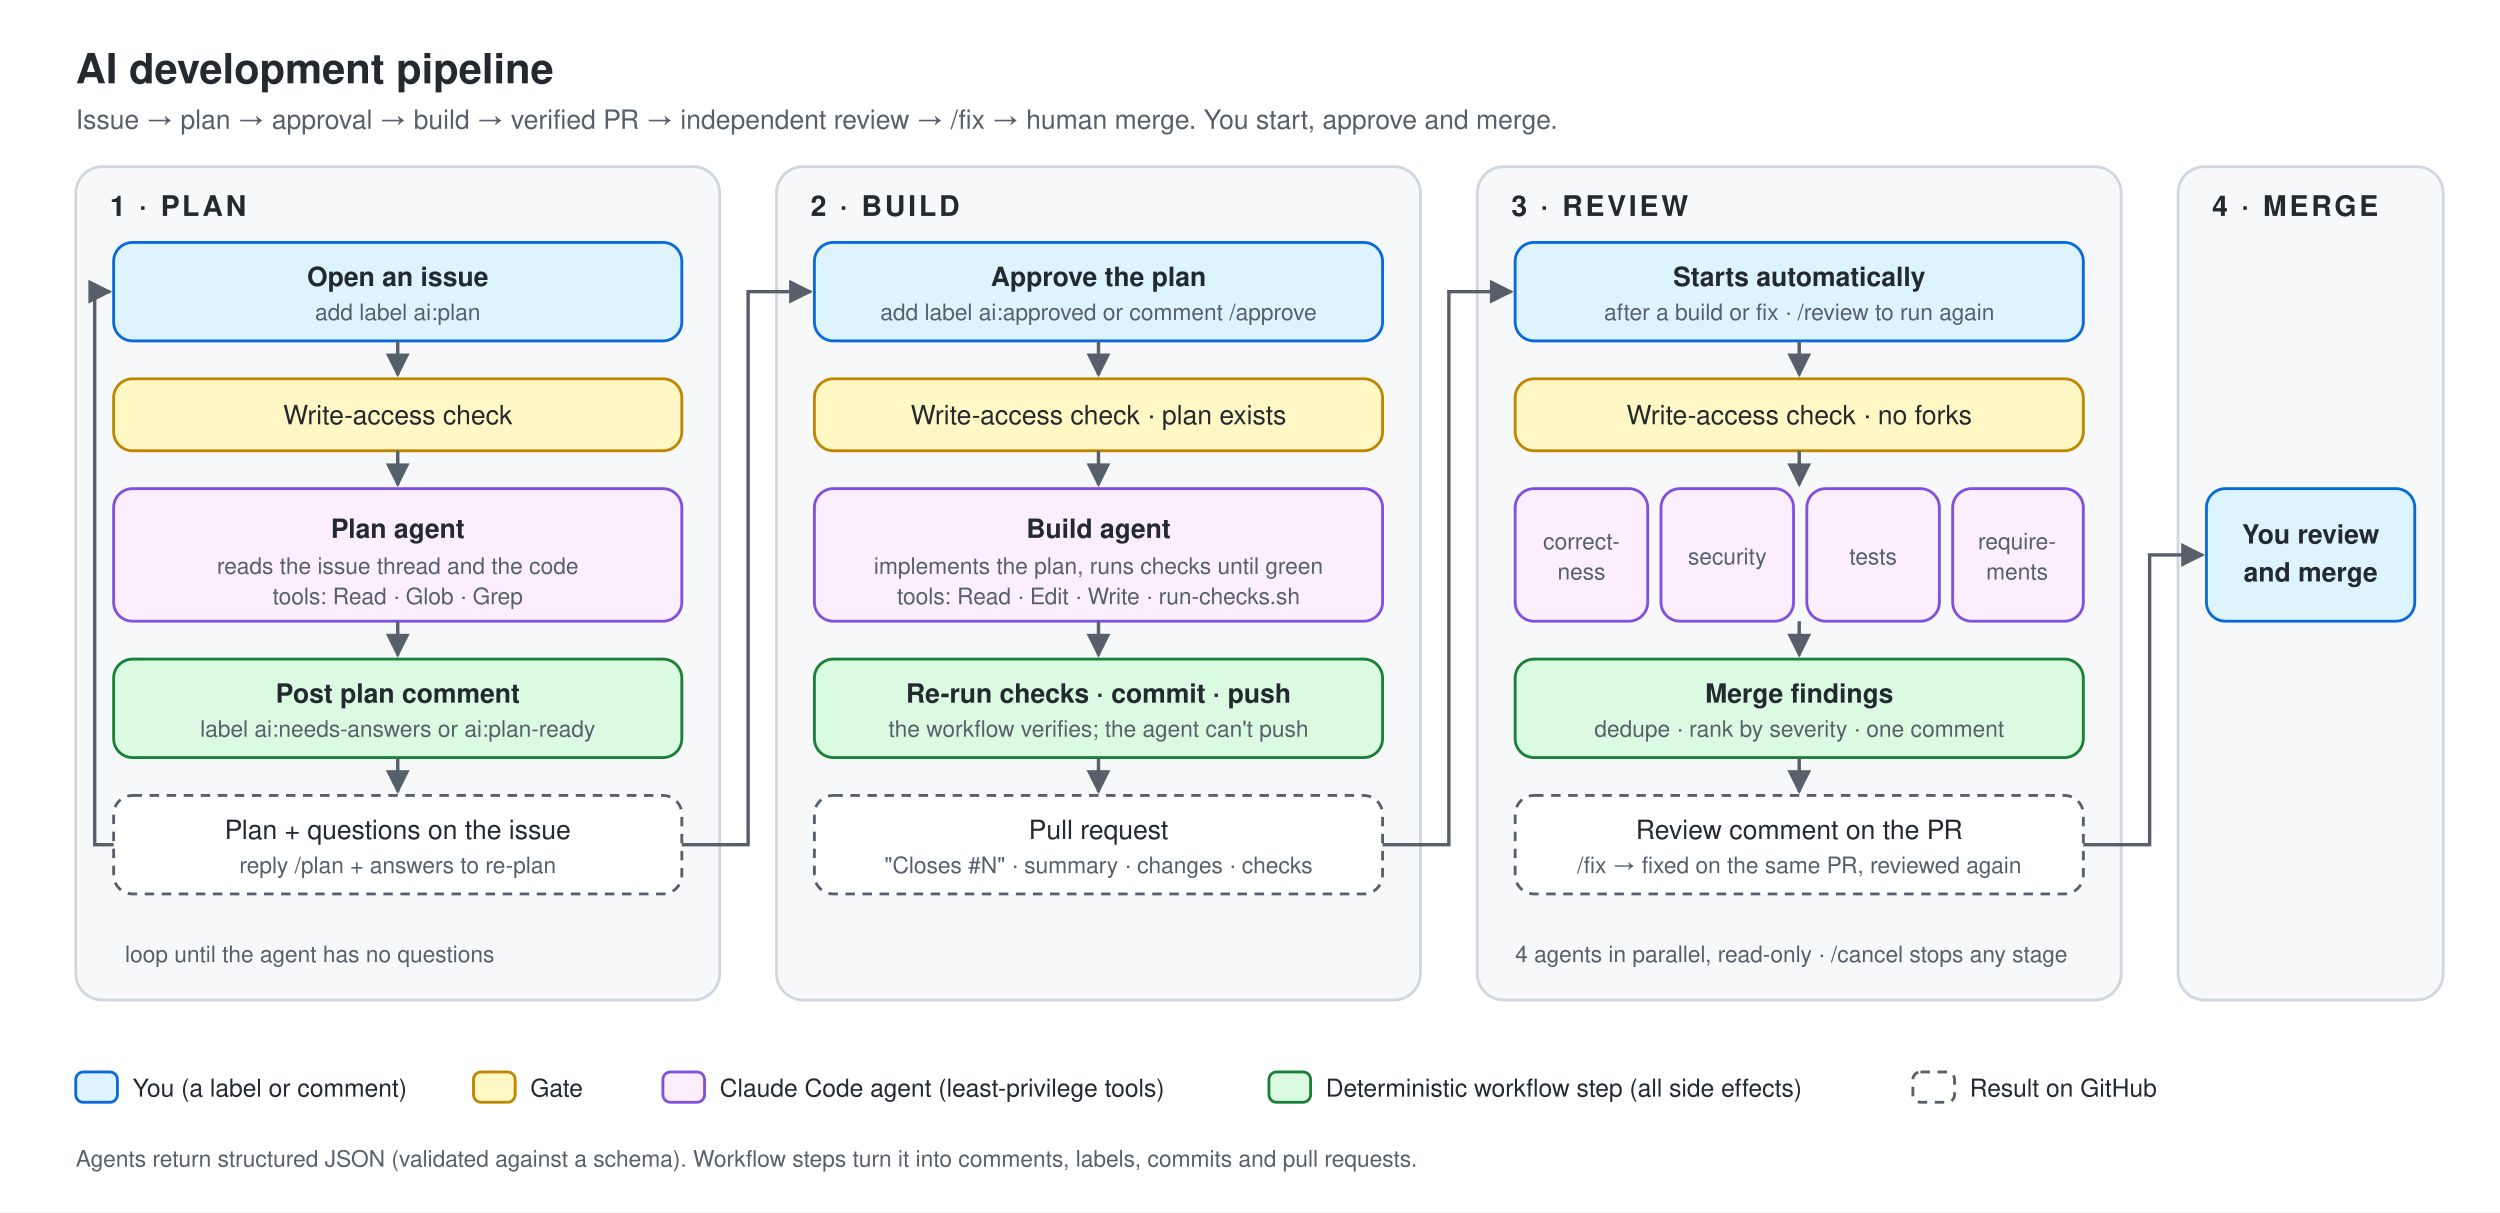
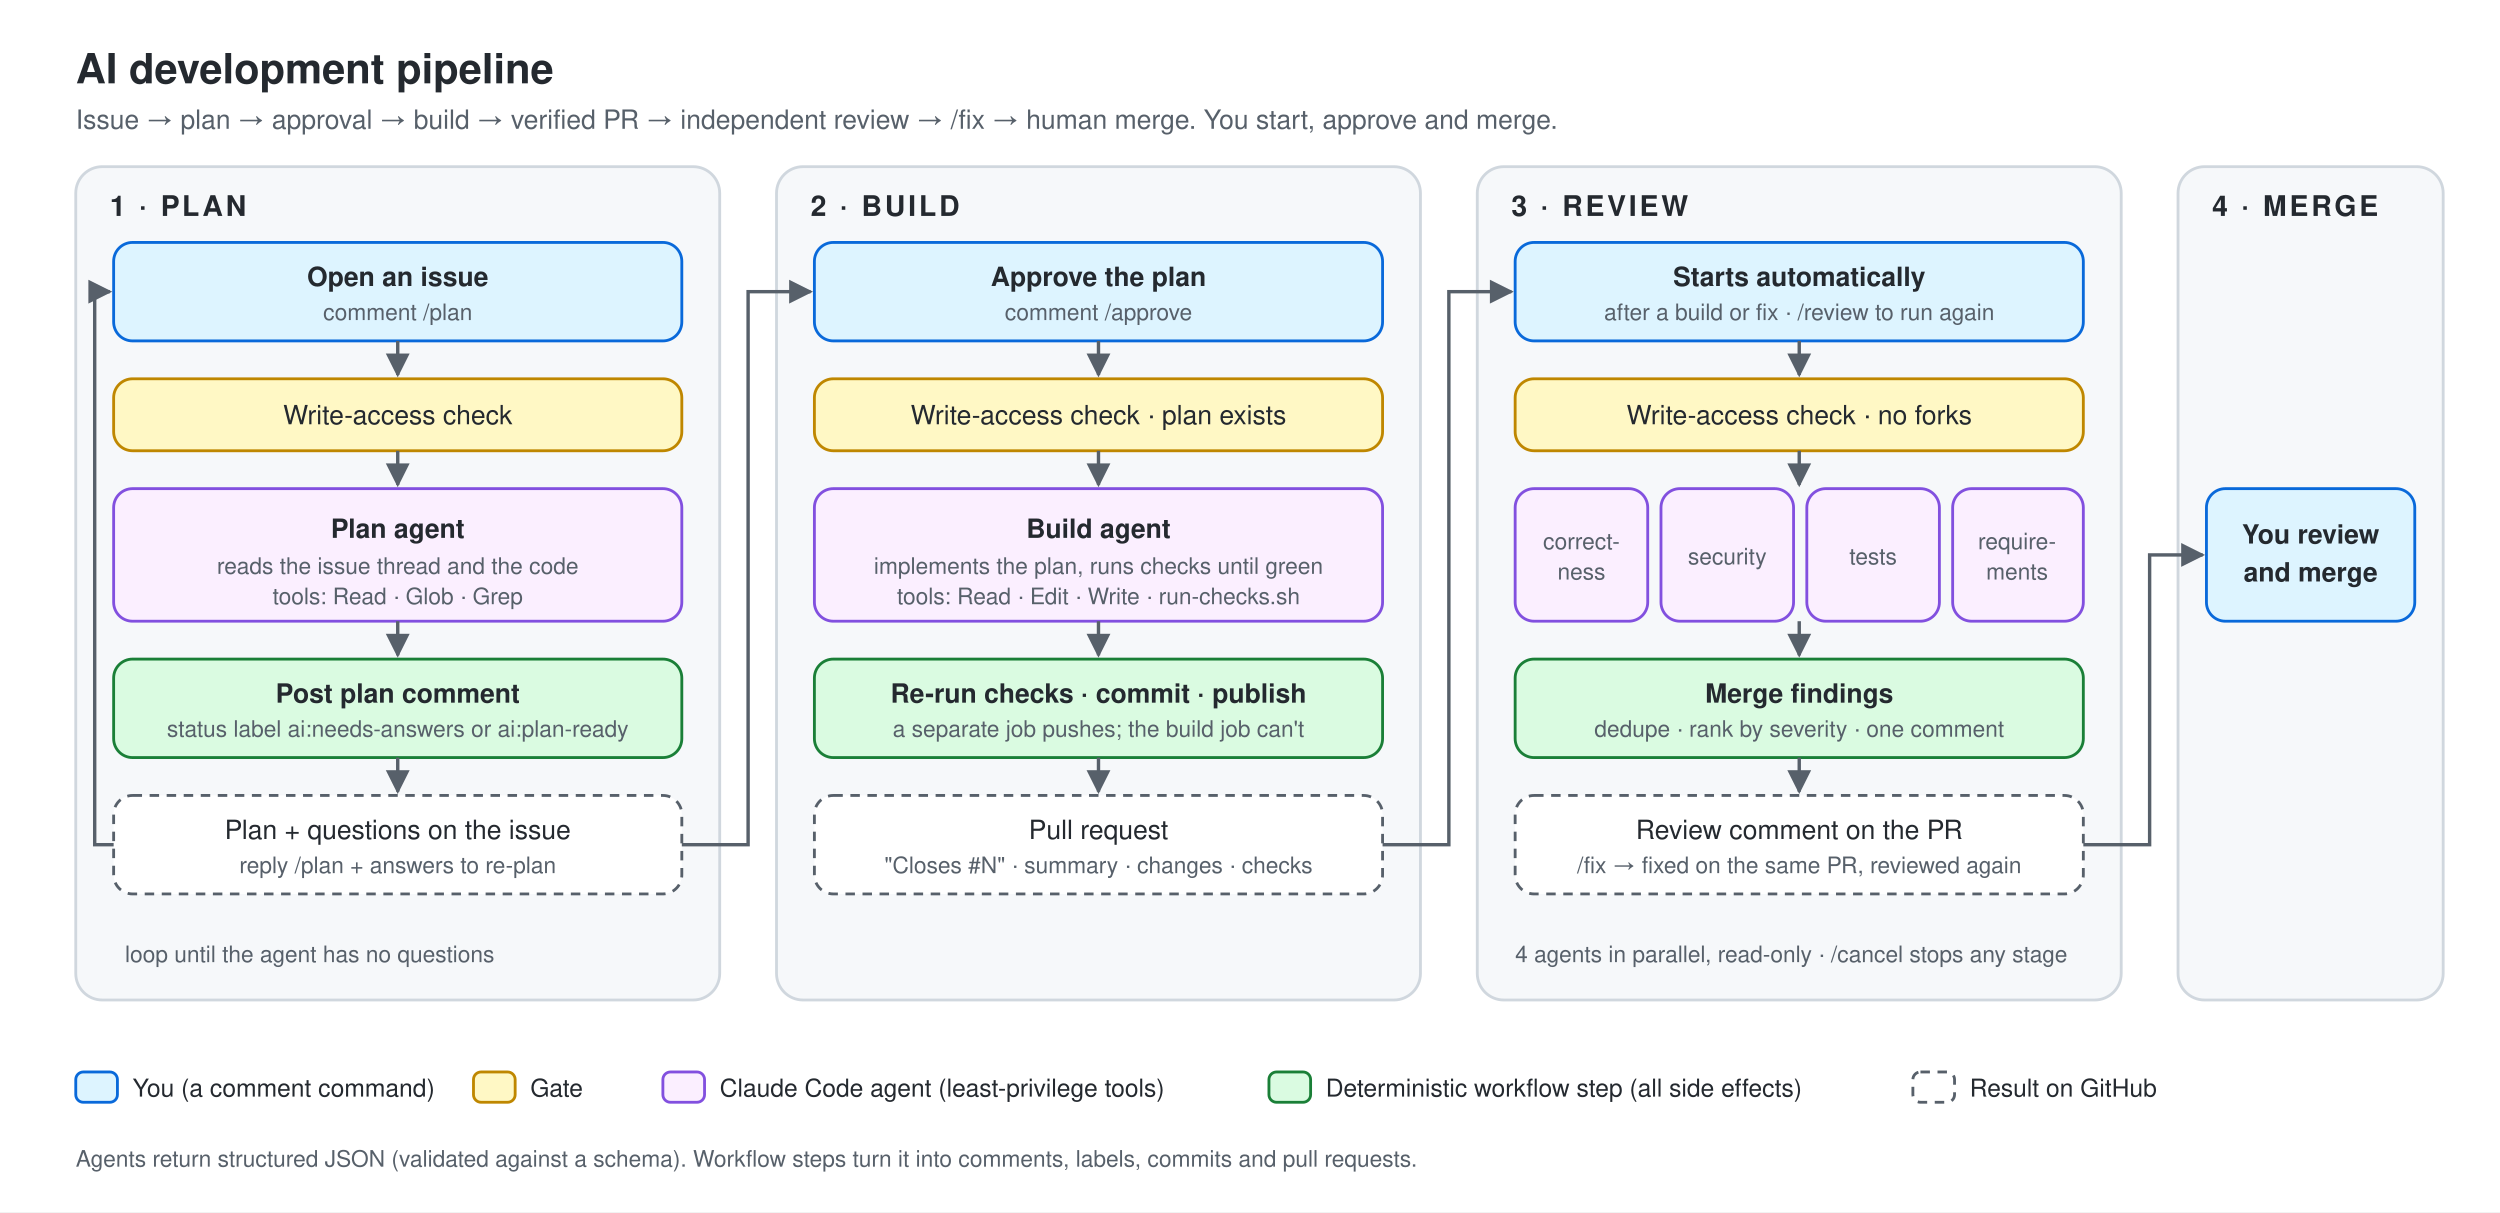
<svg xmlns="http://www.w3.org/2000/svg" width="1320" height="640" viewBox="0 0 1320 640" font-family="-apple-system, BlinkMacSystemFont, 'Segoe UI', Helvetica, Arial, sans-serif">
  <defs>
    <marker id="arrow" viewBox="0 0 10 10" refX="9" refY="5" markerWidth="7" markerHeight="7" orient="auto-start-reverse">
      <path d="M0,0 L10,5 L0,10 z" fill="#57606a" />
    </marker>
    <style>
      .stage { fill: #f6f8fa; stroke: #d0d7de; stroke-width: 1.5; }
      .stage-title { font-size: 15px; font-weight: 700; fill: #24292f; letter-spacing: 1.5px; }
      .human { fill: #ddf4ff; stroke: #0969da; stroke-width: 1.5; }
      .gate { fill: #fff8c5; stroke: #bf8700; stroke-width: 1.5; }
      .agent { fill: #fbefff; stroke: #8250df; stroke-width: 1.5; }
      .det { fill: #dafbe1; stroke: #1a7f37; stroke-width: 1.5; }
      .out { fill: #ffffff; stroke: #57606a; stroke-width: 1.5; stroke-dasharray: 5 4; }
      .t { font-size: 14px; fill: #24292f; text-anchor: middle; }
      .ts { font-size: 12px; fill: #57606a; text-anchor: middle; }
      .tb { font-size: 14px; font-weight: 600; fill: #24292f; text-anchor: middle; }
      .flow { stroke: #57606a; stroke-width: 1.8; fill: none; }
      .note { font-size: 12px; fill: #57606a; }
    </style>
  </defs>
  <rect width="1320" height="640" fill="#ffffff" />
  <text x="40" y="44" font-size="22" font-weight="700" fill="#24292f">AI development pipeline</text>
  <text x="40" y="68" font-size="14" fill="#57606a">Issue → plan → approval → build → verified PR → independent review → /fix → human merge. You start, approve and merge.</text>
  <rect class="stage" x="40" y="88" width="340" height="440" rx="14" />
  <text class="stage-title" x="58" y="114">1 · PLAN</text>
  <rect class="stage" x="410" y="88" width="340" height="440" rx="14" />
  <text class="stage-title" x="428" y="114">2 · BUILD</text>
  <rect class="stage" x="780" y="88" width="340" height="440" rx="14" />
  <text class="stage-title" x="798" y="114">3 · REVIEW</text>
  <rect class="stage" x="1150" y="88" width="140" height="440" rx="14" />
  <text class="stage-title" x="1168" y="114">4 · MERGE</text>
  <rect class="human" x="60" y="128" width="300" height="52" rx="10" />
  <text class="tb" x="210" y="151">Open an issue</text>
-   <text class="ts" x="210" y="169">add label ai:plan</text>
+   <text class="ts" x="210" y="169">comment /plan</text>
  <rect class="gate" x="60" y="200" width="300" height="38" rx="10" />
  <text class="t" x="210" y="224">Write-access check</text>
  <rect class="agent" x="60" y="258" width="300" height="70" rx="10" />
  <text class="tb" x="210" y="284">Plan agent</text>
  <text class="ts" x="210" y="303">reads the issue thread and the code</text>
  <text class="ts" x="210" y="319">tools: Read · Glob · Grep</text>
  <rect class="det" x="60" y="348" width="300" height="52" rx="10" />
  <text class="tb" x="210" y="371">Post plan comment</text>
-   <text class="ts" x="210" y="389">label ai:needs-answers or ai:plan-ready</text>
+   <text class="ts" x="210" y="389">status label ai:needs-answers or ai:plan-ready</text>
  <rect class="out" x="60" y="420" width="300" height="52" rx="10" />
  <text class="t" x="210" y="443">Plan + questions on the issue</text>
  <text class="ts" x="210" y="461">reply /plan + answers to re-plan</text>
  <path class="flow" d="M210,180 V198" marker-end="url(#arrow)" />
  <path class="flow" d="M210,238 V256" marker-end="url(#arrow)" />
  <path class="flow" d="M210,328 V346" marker-end="url(#arrow)" />
  <path class="flow" d="M210,400 V418" marker-end="url(#arrow)" />
  <path class="flow" d="M60,446 H50 V154 H58" marker-end="url(#arrow)" />
  <text class="note" x="66" y="508">loop until the agent has no questions</text>
  <rect class="human" x="430" y="128" width="300" height="52" rx="10" />
  <text class="tb" x="580" y="151">Approve the plan</text>
-   <text class="ts" x="580" y="169">add label ai:approved or comment /approve</text>
+   <text class="ts" x="580" y="169">comment /approve</text>
  <rect class="gate" x="430" y="200" width="300" height="38" rx="10" />
  <text class="t" x="580" y="224">Write-access check · plan exists</text>
  <rect class="agent" x="430" y="258" width="300" height="70" rx="10" />
  <text class="tb" x="580" y="284">Build agent</text>
  <text class="ts" x="580" y="303">implements the plan, runs checks until green</text>
  <text class="ts" x="580" y="319">tools: Read · Edit · Write · run-checks.sh</text>
  <rect class="det" x="430" y="348" width="300" height="52" rx="10" />
-   <text class="tb" x="580" y="371">Re-run checks · commit · push</text>
-   <text class="ts" x="580" y="389">the workflow verifies; the agent can't push</text>
+   <text class="tb" x="580" y="371">Re-run checks · commit · publish</text>
+   <text class="ts" x="580" y="389">a separate job pushes; the build job can't</text>
  <rect class="out" x="430" y="420" width="300" height="52" rx="10" />
  <text class="t" x="580" y="443">Pull request</text>
  <text class="ts" x="580" y="461">"Closes #N" · summary · changes · checks</text>
  <path class="flow" d="M580,180 V198" marker-end="url(#arrow)" />
  <path class="flow" d="M580,238 V256" marker-end="url(#arrow)" />
  <path class="flow" d="M580,328 V346" marker-end="url(#arrow)" />
  <path class="flow" d="M580,400 V418" marker-end="url(#arrow)" />
  <rect class="human" x="800" y="128" width="300" height="52" rx="10" />
  <text class="tb" x="950" y="151">Starts automatically</text>
  <text class="ts" x="950" y="169">after a build or fix · /review to run again</text>
  <rect class="gate" x="800" y="200" width="300" height="38" rx="10" />
  <text class="t" x="950" y="224">Write-access check · no forks</text>
  <rect class="agent" x="800" y="258" width="70" height="70" rx="10" />
  <text class="ts" x="835" y="290">correct-</text>
  <text class="ts" x="835" y="306">ness</text>
  <rect class="agent" x="877" y="258" width="70" height="70" rx="10" />
  <text class="ts" x="912" y="298">security</text>
  <rect class="agent" x="954" y="258" width="70" height="70" rx="10" />
  <text class="ts" x="989" y="298">tests</text>
  <rect class="agent" x="1031" y="258" width="69" height="70" rx="10" />
  <text class="ts" x="1065" y="290">require-</text>
  <text class="ts" x="1065" y="306">ments</text>
  <rect class="det" x="800" y="348" width="300" height="52" rx="10" />
  <text class="tb" x="950" y="371">Merge findings</text>
  <text class="ts" x="950" y="389">dedupe · rank by severity · one comment</text>
  <rect class="out" x="800" y="420" width="300" height="52" rx="10" />
  <text class="t" x="950" y="443">Review comment on the PR</text>
  <text class="ts" x="950" y="461">/fix → fixed on the same PR, reviewed again</text>
  <path class="flow" d="M950,180 V198" marker-end="url(#arrow)" />
  <path class="flow" d="M950,238 V256" marker-end="url(#arrow)" />
  <path class="flow" d="M950,328 V346" marker-end="url(#arrow)" />
  <path class="flow" d="M950,400 V418" marker-end="url(#arrow)" />
  <text class="note" x="800" y="508">4 agents in parallel, read-only · /cancel stops any stage</text>
  <rect class="human" x="1165" y="258" width="110" height="70" rx="10" />
  <text class="tb" x="1220" y="287">You review</text>
  <text class="tb" x="1220" y="307">and merge</text>
  <path class="flow" d="M360,446 H395 V154 H428" marker-end="url(#arrow)" />
  <path class="flow" d="M730,446 H765 V154 H798" marker-end="url(#arrow)" />
  <path class="flow" d="M1100,446 H1135 V293 H1163" marker-end="url(#arrow)" />
  <rect class="human" x="40" y="566" width="22" height="16" rx="4" />
-   <text x="70" y="579" font-size="13" fill="#24292f">You (a label or comment)</text>
+   <text x="70" y="579" font-size="13" fill="#24292f">You (a comment command)</text>
  <rect class="gate" x="250" y="566" width="22" height="16" rx="4" />
  <text x="280" y="579" font-size="13" fill="#24292f">Gate</text>
  <rect class="agent" x="350" y="566" width="22" height="16" rx="4" />
  <text x="380" y="579" font-size="13" fill="#24292f">Claude Code agent (least-privilege tools)</text>
  <rect class="det" x="670" y="566" width="22" height="16" rx="4" />
  <text x="700" y="579" font-size="13" fill="#24292f">Deterministic workflow step (all side effects)</text>
  <rect class="out" x="1010" y="566" width="22" height="16" rx="4" />
  <text x="1040" y="579" font-size="13" fill="#24292f">Result on GitHub</text>
  <text x="40" y="616" font-size="12" fill="#57606a">Agents return structured JSON (validated against a schema). Workflow steps turn it into comments, labels, commits and pull requests.</text>
</svg>
